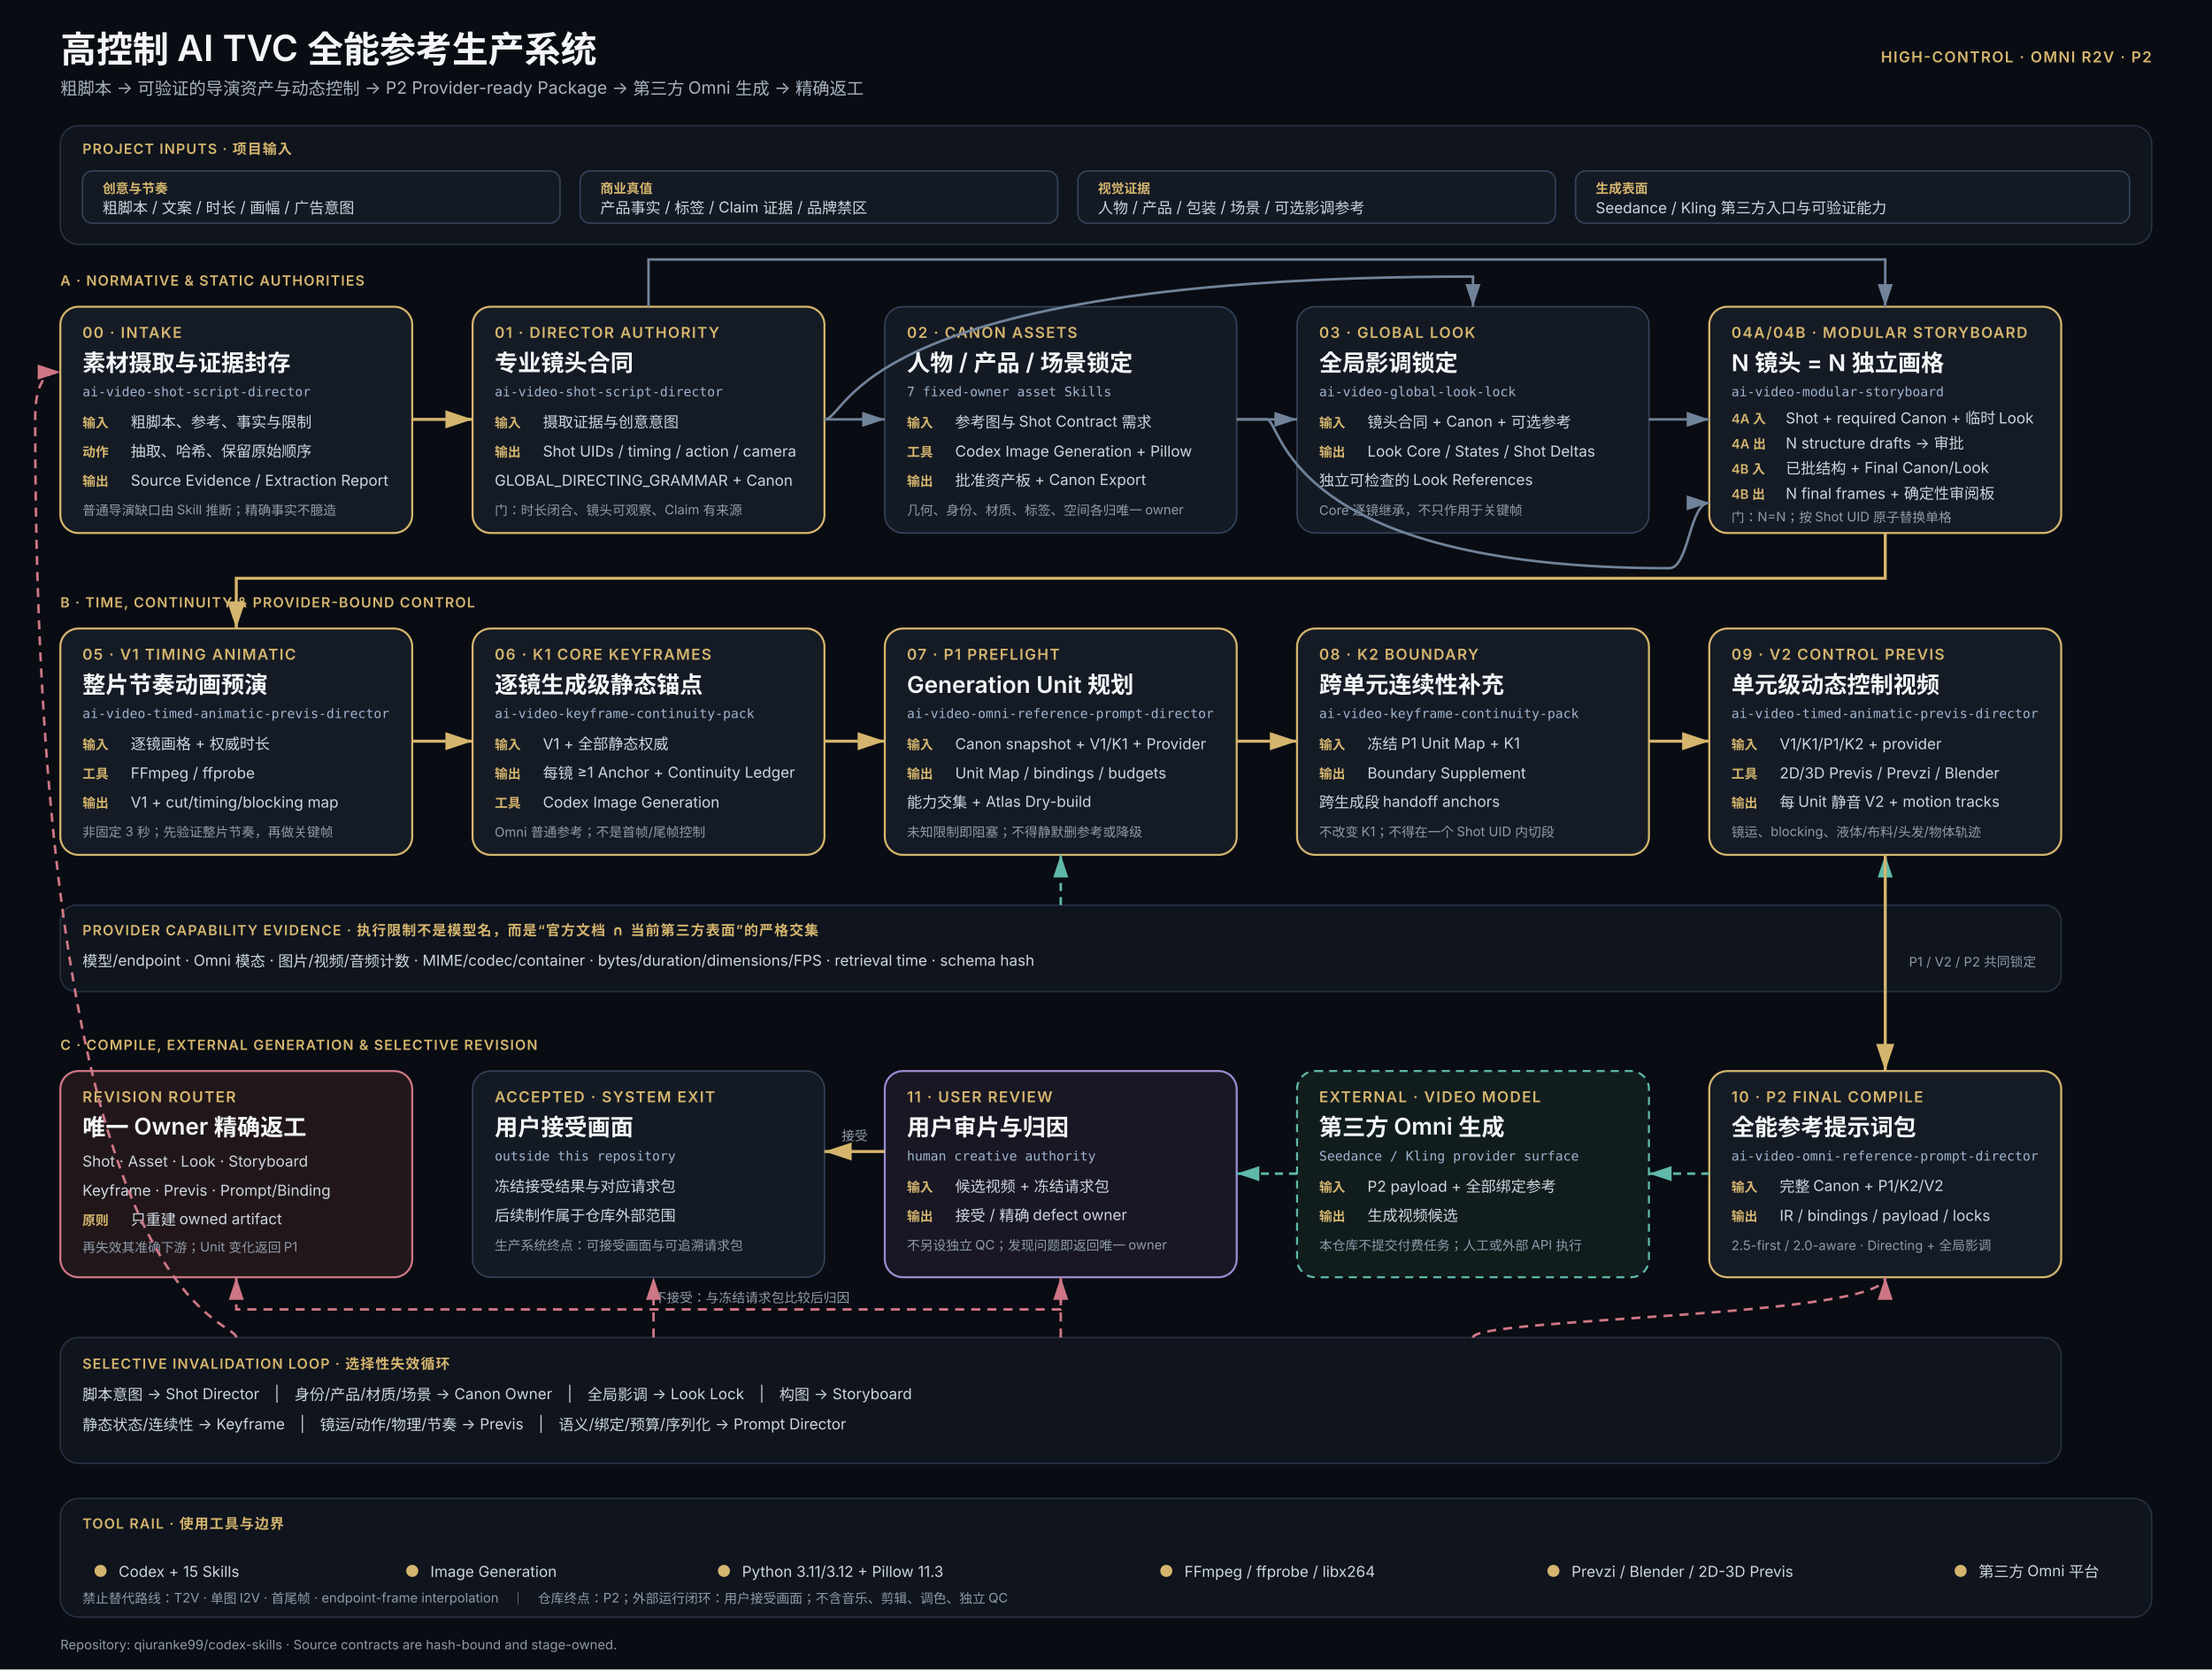
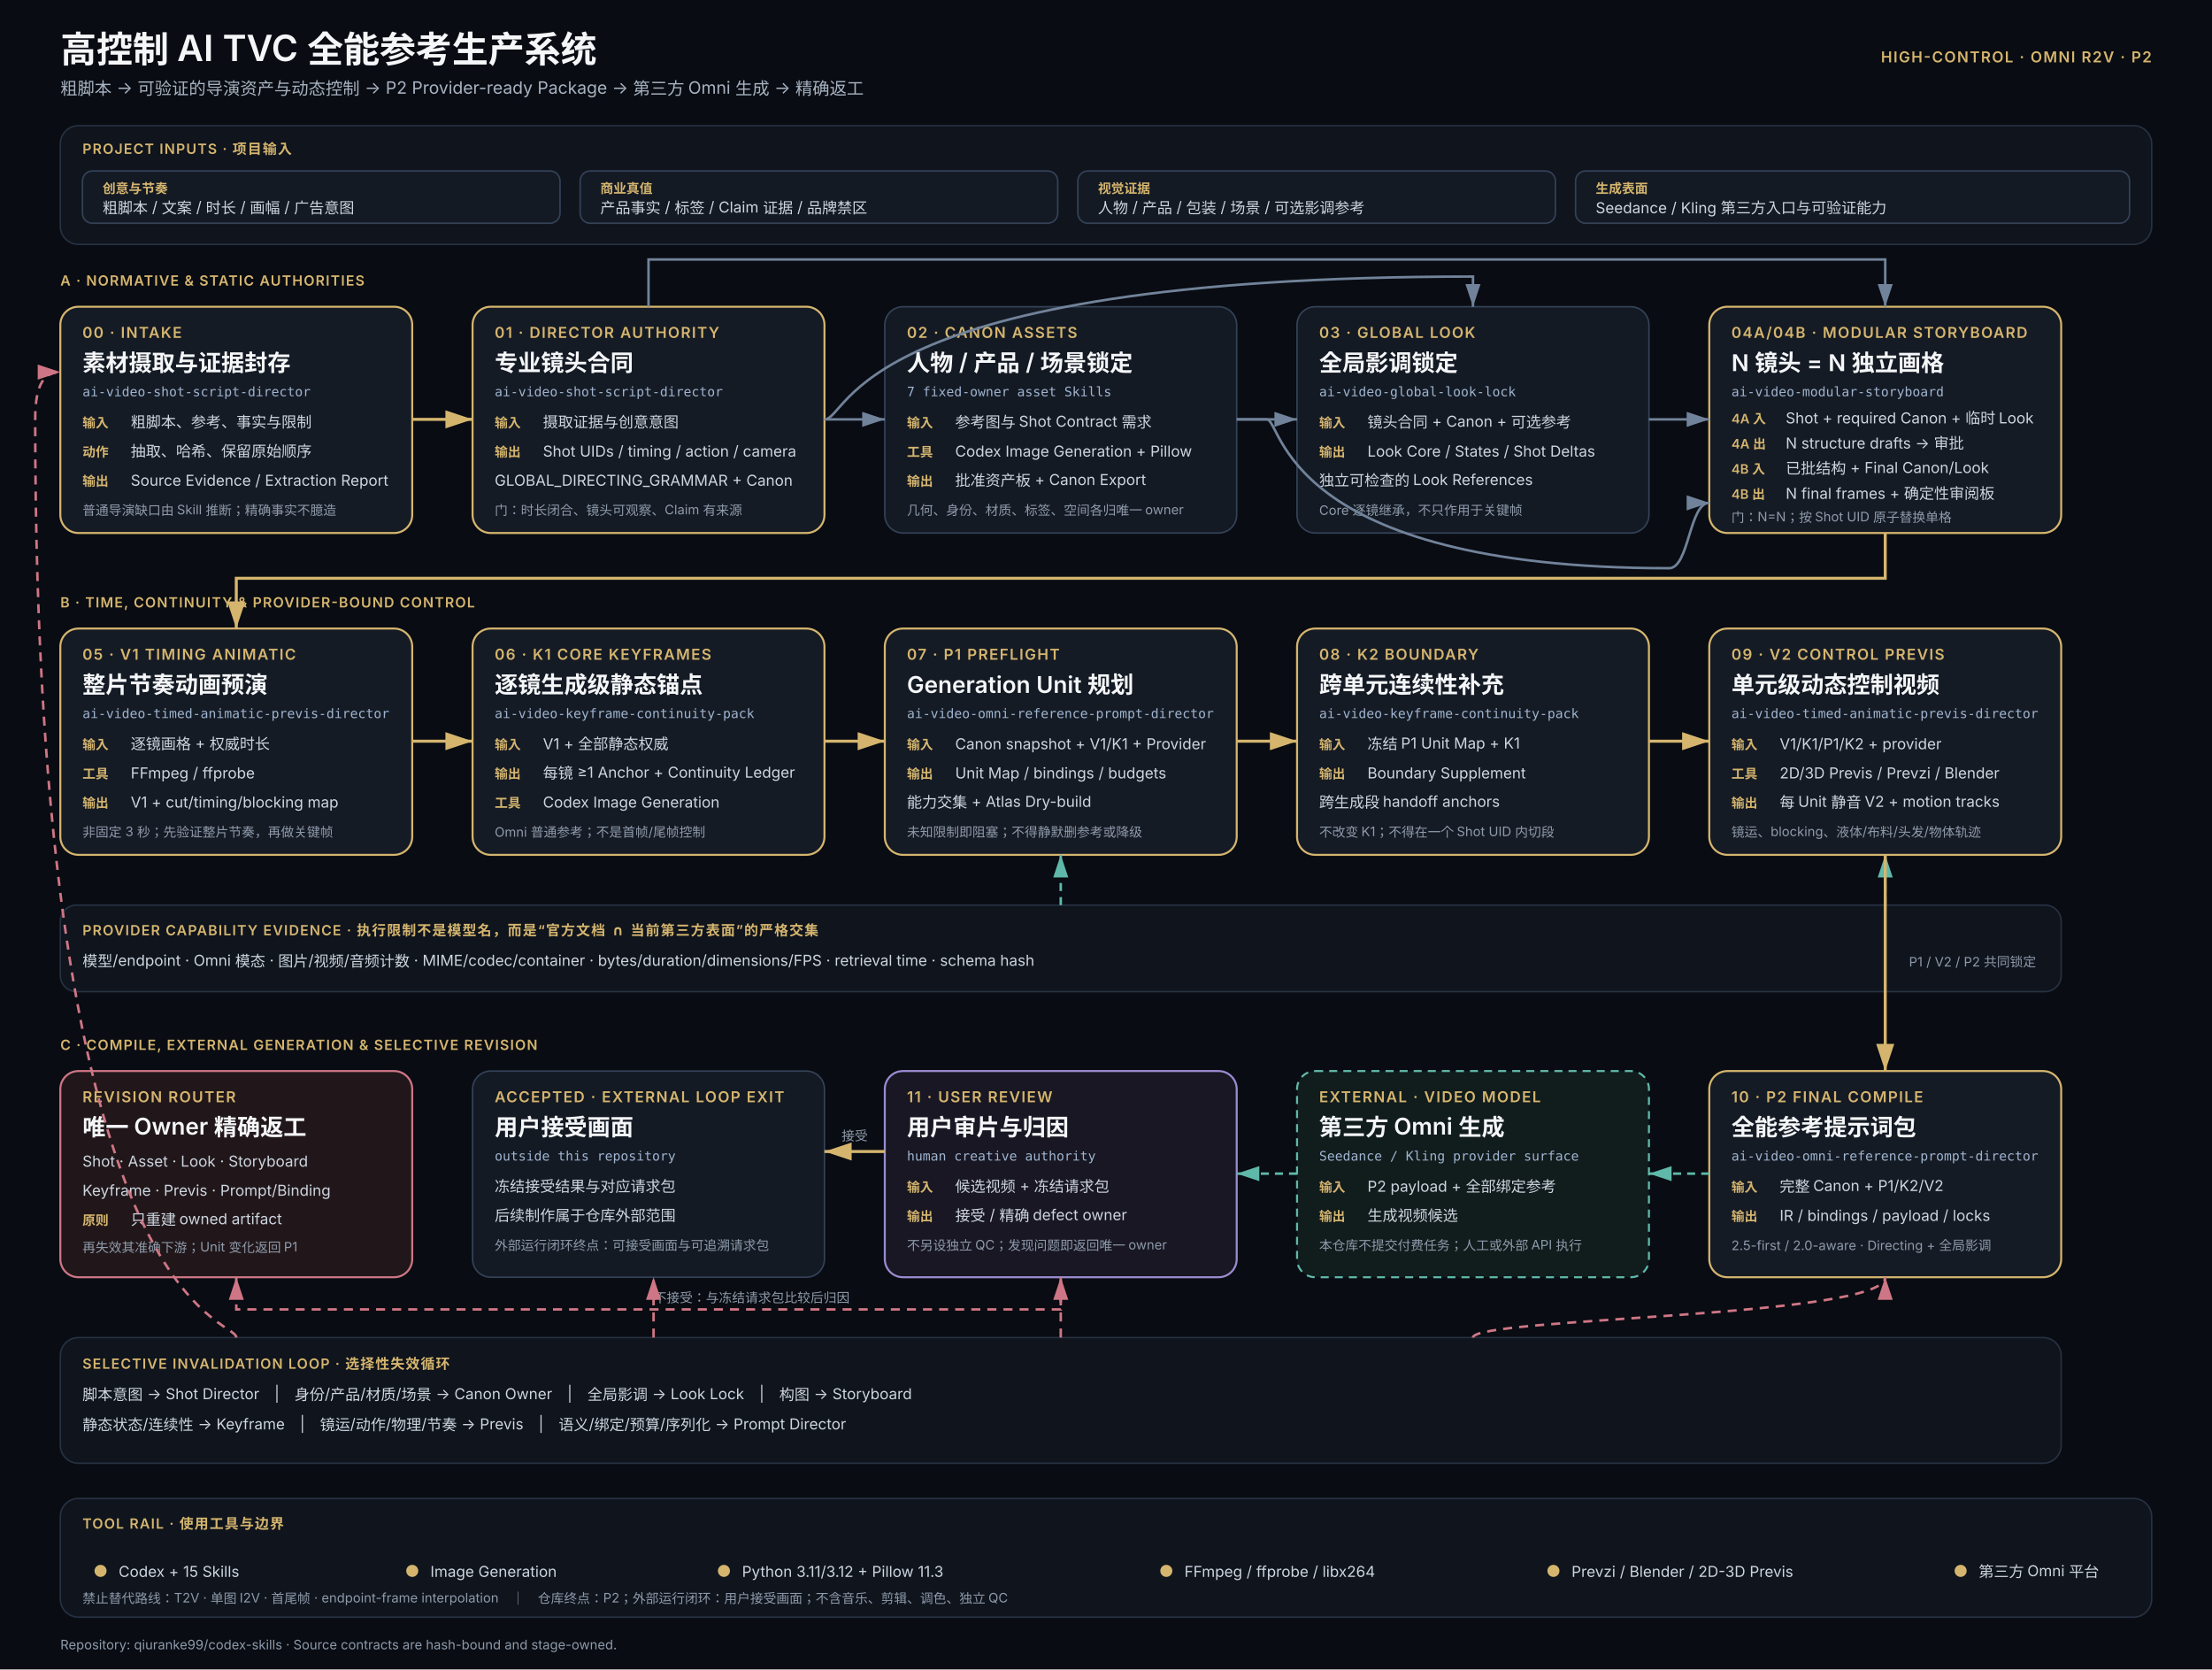
<svg xmlns="http://www.w3.org/2000/svg" width="2200" height="1660" viewBox="0 0 2200 1660" role="img" aria-labelledby="title desc">
  <defs>
    <style>
      .bg { fill: #090c12; }
      .band { fill: #0f141d; stroke: #263142; stroke-width: 1.5; }
      .card { fill: #141a24; stroke: #344258; stroke-width: 1.5; }
      .card-core { fill: #151b25; stroke: #d5b56e; stroke-width: 2; }
      .card-external { fill: #111c1d; stroke: #5fb9aa; stroke-width: 2; stroke-dasharray: 8 6; }
      .card-review { fill: #181723; stroke: #9b8bd1; stroke-width: 2; }
      .card-alert { fill: #21171a; stroke: #ce7685; stroke-width: 2; }
      .stage { fill: #d5b56e; font: 600 15px Inter, "Noto Sans SC", "Microsoft YaHei", sans-serif; letter-spacing: 1.2px; }
      .title { fill: #f4f6f8; font: 600 23px Inter, "Noto Sans SC", "Microsoft YaHei", sans-serif; }
      .skill { fill: #9fb4cf; font: 500 13px ui-monospace, SFMono-Regular, Menlo, Consolas, monospace; }
      .body { fill: #cdd5df; font: 400 15px Inter, "Noto Sans SC", "Microsoft YaHei", sans-serif; }
      .muted { fill: #8e9aaa; font: 400 13px Inter, "Noto Sans SC", "Microsoft YaHei", sans-serif; }
      .label { fill: #d5b56e; font: 600 13px Inter, "Noto Sans SC", "Microsoft YaHei", sans-serif; }
      .header { fill: #f4f6f8; font: 600 36px Inter, "Noto Sans SC", "Microsoft YaHei", sans-serif; }
      .subhead { fill: #a7b2c1; font: 400 17px Inter, "Noto Sans SC", "Microsoft YaHei", sans-serif; }
      .lane { fill: #d5b56e; font: 600 14px Inter, "Noto Sans SC", "Microsoft YaHei", sans-serif; letter-spacing: 1px; }
      .arrow { fill: none; stroke: #71839a; stroke-width: 2.5; marker-end: url(#arrow); }
      .arrow-gold { fill: none; stroke: #d5b56e; stroke-width: 3; marker-end: url(#arrow-gold); }
      .arrow-return { fill: none; stroke: #ce7685; stroke-width: 2.5; stroke-dasharray: 9 7; marker-end: url(#arrow-return); }
      .arrow-external { fill: none; stroke: #5fb9aa; stroke-width: 2.5; stroke-dasharray: 8 6; marker-end: url(#arrow-external); }
      .dot { fill: #d5b56e; }
    </style>
    <marker id="arrow" markerWidth="10" markerHeight="10" refX="9" refY="3" orient="auto" markerUnits="strokeWidth">
      <path d="M0,0 L0,6 L9,3 z" fill="#71839a" />
    </marker>
    <marker id="arrow-gold" markerWidth="10" markerHeight="10" refX="9" refY="3" orient="auto" markerUnits="strokeWidth">
      <path d="M0,0 L0,6 L9,3 z" fill="#d5b56e" />
    </marker>
    <marker id="arrow-return" markerWidth="10" markerHeight="10" refX="9" refY="3" orient="auto" markerUnits="strokeWidth">
      <path d="M0,0 L0,6 L9,3 z" fill="#ce7685" />
    </marker>
    <marker id="arrow-external" markerWidth="10" markerHeight="10" refX="9" refY="3" orient="auto" markerUnits="strokeWidth">
      <path d="M0,0 L0,6 L9,3 z" fill="#5fb9aa" />
    </marker>
  </defs>
  <rect class="bg" width="2200" height="1660" />
  <text x="60" y="62" class="header">高控制 AI TVC 全能参考生产系统</text>
  <text x="60" y="94" class="subhead">粗脚本 → 可验证的导演资产与动态控制 → P2 Provider-ready Package → 第三方 Omni 生成 → 精确返工</text>
  <text x="2140" y="62" text-anchor="end" class="stage">HIGH-CONTROL · OMNI R2V · P2</text>
  <rect x="60" y="125" width="2080" height="118" rx="18" class="band" />
  <text x="82" y="153" class="lane">PROJECT INPUTS · 项目输入</text>
  <g>
    <rect x="82" y="170" width="475" height="52" rx="10" class="card" />
    <text x="102" y="192" class="label">创意与节奏</text>
    <text x="102" y="212" class="body">粗脚本 / 文案 / 时长 / 画幅 / 广告意图</text>
    <rect x="577" y="170" width="475" height="52" rx="10" class="card" />
    <text x="597" y="192" class="label">商业真值</text>
    <text x="597" y="212" class="body">产品事实 / 标签 / Claim 证据 / 品牌禁区</text>
    <rect x="1072" y="170" width="475" height="52" rx="10" class="card" />
    <text x="1092" y="192" class="label">视觉证据</text>
    <text x="1092" y="212" class="body">人物 / 产品 / 包装 / 场景 / 可选影调参考</text>
    <rect x="1567" y="170" width="551" height="52" rx="10" class="card" />
    <text x="1587" y="192" class="label">生成表面</text>
    <text x="1587" y="212" class="body">Seedance / Kling 第三方入口与可验证能力</text>
  </g>
  <text x="60" y="284" class="lane">A · NORMATIVE &amp; STATIC AUTHORITIES</text>
  <g transform="translate(60 305)">
    <rect width="350" height="225" rx="18" class="card-core" />
    <text x="22" y="31" class="stage">00 · INTAKE</text>
    <text x="22" y="64" class="title">素材摄取与证据封存</text>
    <text x="22" y="89" class="skill">ai-video-shot-script-director</text>
    <text x="22" y="120" class="label">输入</text>
    <text x="70" y="120" class="body">粗脚本、参考、事实与限制</text>
    <text x="22" y="149" class="label">动作</text>
    <text x="70" y="149" class="body">抽取、哈希、保留原始顺序</text>
    <text x="22" y="178" class="label">输出</text>
    <text x="70" y="178" class="body">Source Evidence / Extraction Report</text>
    <text x="22" y="207" class="muted">普通导演缺口由 Skill 推断；精确事实不臆造</text>
  </g>
  <g transform="translate(470 305)">
    <rect width="350" height="225" rx="18" class="card-core" />
    <text x="22" y="31" class="stage">01 · DIRECTOR AUTHORITY</text>
    <text x="22" y="64" class="title">专业镜头合同</text>
    <text x="22" y="89" class="skill">ai-video-shot-script-director</text>
    <text x="22" y="120" class="label">输入</text>
    <text x="70" y="120" class="body">摄取证据与创意意图</text>
    <text x="22" y="149" class="label">输出</text>
    <text x="70" y="149" class="body">Shot UIDs / timing / action / camera</text>
    <text x="22" y="178" class="body">GLOBAL_DIRECTING_GRAMMAR + Canon</text>
    <text x="22" y="207" class="muted">门：时长闭合、镜头可观察、Claim 有来源</text>
  </g>
  <g transform="translate(880 305)">
    <rect width="350" height="225" rx="18" class="card" />
    <text x="22" y="31" class="stage">02 · CANON ASSETS</text>
    <text x="22" y="64" class="title">人物 / 产品 / 场景锁定</text>
    <text x="22" y="89" class="skill">7 fixed-owner asset Skills</text>
    <text x="22" y="120" class="label">输入</text>
    <text x="70" y="120" class="body">参考图与 Shot Contract 需求</text>
    <text x="22" y="149" class="label">工具</text>
    <text x="70" y="149" class="body">Codex Image Generation + Pillow</text>
    <text x="22" y="178" class="label">输出</text>
    <text x="70" y="178" class="body">批准资产板 + Canon Export</text>
    <text x="22" y="207" class="muted">几何、身份、材质、标签、空间各归唯一 owner</text>
  </g>
  <g transform="translate(1290 305)">
    <rect width="350" height="225" rx="18" class="card" />
    <text x="22" y="31" class="stage">03 · GLOBAL LOOK</text>
    <text x="22" y="64" class="title">全局影调锁定</text>
    <text x="22" y="89" class="skill">ai-video-global-look-lock</text>
    <text x="22" y="120" class="label">输入</text>
    <text x="70" y="120" class="body">镜头合同 + Canon + 可选参考</text>
    <text x="22" y="149" class="label">输出</text>
    <text x="70" y="149" class="body">Look Core / States / Shot Deltas</text>
    <text x="22" y="178" class="body">独立可检查的 Look References</text>
    <text x="22" y="207" class="muted">Core 逐镜继承，不只作用于关键帧</text>
  </g>
  <g transform="translate(1700 305)">
    <rect width="350" height="225" rx="18" class="card-core" />
    <text x="22" y="31" class="stage">04A/04B · MODULAR STORYBOARD</text>
    <text x="22" y="64" class="title">N 镜头 = N 独立画格</text>
    <text x="22" y="89" class="skill">ai-video-modular-storyboard</text>
    <text x="22" y="116" class="label">4A 入</text>
    <text x="76" y="116" class="body">Shot + required Canon + 临时 Look</text>
    <text x="22" y="141" class="label">4A 出</text>
    <text x="76" y="141" class="body">N structure drafts → 审批</text>
    <text x="22" y="166" class="label">4B 入</text>
    <text x="76" y="166" class="body">已批结构 + Final Canon/Look</text>
    <text x="22" y="191" class="label">4B 出</text>
    <text x="76" y="191" class="body">N final frames + 确定性审阅板</text>
    <text x="22" y="214" class="muted">门：N=N；按 Shot UID 原子替换单格</text>
  </g>
  <path d="M410 417 H470" class="arrow-gold" />
  <path d="M820 417 H880" class="arrow" />
  <path d="M820 417 C845 417 845 275 1465 275 V305" class="arrow" />
  <path d="M1230 417 H1290" class="arrow" />
  <path d="M645 305 V258 H1875 V305" class="arrow" />
  <path d="M1230 417 H1260 C1275 417 1275 565 1660 565 C1680 565 1680 500 1700 500" class="arrow" />
  <path d="M1640 417 H1700" class="arrow" />
  <text x="60" y="604" class="lane">B · TIME, CONTINUITY &amp; PROVIDER-BOUND CONTROL</text>
  <g transform="translate(60 625)">
    <rect width="350" height="225" rx="18" class="card-core" />
    <text x="22" y="31" class="stage">05 · V1 TIMING ANIMATIC</text>
    <text x="22" y="64" class="title">整片节奏动画预演</text>
    <text x="22" y="89" class="skill">ai-video-timed-animatic-previs-director</text>
    <text x="22" y="120" class="label">输入</text>
    <text x="70" y="120" class="body">逐镜画格 + 权威时长</text>
    <text x="22" y="149" class="label">工具</text>
    <text x="70" y="149" class="body">FFmpeg / ffprobe</text>
    <text x="22" y="178" class="label">输出</text>
    <text x="70" y="178" class="body">V1 + cut/timing/blocking map</text>
    <text x="22" y="207" class="muted">非固定 3 秒；先验证整片节奏，再做关键帧</text>
  </g>
  <g transform="translate(470 625)">
    <rect width="350" height="225" rx="18" class="card-core" />
    <text x="22" y="31" class="stage">06 · K1 CORE KEYFRAMES</text>
    <text x="22" y="64" class="title">逐镜生成级静态锚点</text>
    <text x="22" y="89" class="skill">ai-video-keyframe-continuity-pack</text>
    <text x="22" y="120" class="label">输入</text>
    <text x="70" y="120" class="body">V1 + 全部静态权威</text>
    <text x="22" y="149" class="label">输出</text>
    <text x="70" y="149" class="body">每镜 ≥1 Anchor + Continuity Ledger</text>
    <text x="22" y="178" class="label">工具</text>
    <text x="70" y="178" class="body">Codex Image Generation</text>
    <text x="22" y="207" class="muted">Omni 普通参考；不是首帧/尾帧控制</text>
  </g>
  <g transform="translate(880 625)">
    <rect width="350" height="225" rx="18" class="card-core" />
    <text x="22" y="31" class="stage">07 · P1 PREFLIGHT</text>
    <text x="22" y="64" class="title">Generation Unit 规划</text>
    <text x="22" y="89" class="skill">ai-video-omni-reference-prompt-director</text>
    <text x="22" y="120" class="label">输入</text>
    <text x="70" y="120" class="body">Canon snapshot + V1/K1 + Provider</text>
    <text x="22" y="149" class="label">输出</text>
    <text x="70" y="149" class="body">Unit Map / bindings / budgets</text>
    <text x="22" y="178" class="body">能力交集 + Atlas Dry-build</text>
    <text x="22" y="207" class="muted">未知限制即阻塞；不得静默删参考或降级</text>
  </g>
  <g transform="translate(1290 625)">
    <rect width="350" height="225" rx="18" class="card-core" />
    <text x="22" y="31" class="stage">08 · K2 BOUNDARY</text>
    <text x="22" y="64" class="title">跨单元连续性补充</text>
    <text x="22" y="89" class="skill">ai-video-keyframe-continuity-pack</text>
    <text x="22" y="120" class="label">输入</text>
    <text x="70" y="120" class="body">冻结 P1 Unit Map + K1</text>
    <text x="22" y="149" class="label">输出</text>
    <text x="70" y="149" class="body">Boundary Supplement</text>
    <text x="22" y="178" class="body">跨生成段 handoff anchors</text>
    <text x="22" y="207" class="muted">不改变 K1；不得在一个 Shot UID 内切段</text>
  </g>
  <g transform="translate(1700 625)">
    <rect width="350" height="225" rx="18" class="card-core" />
    <text x="22" y="31" class="stage">09 · V2 CONTROL PREVIS</text>
    <text x="22" y="64" class="title">单元级动态控制视频</text>
    <text x="22" y="89" class="skill">ai-video-timed-animatic-previs-director</text>
    <text x="22" y="120" class="label">输入</text>
    <text x="70" y="120" class="body">V1/K1/P1/K2 + provider</text>
    <text x="22" y="149" class="label">工具</text>
    <text x="70" y="149" class="body">2D/3D Previs / Prevzi / Blender</text>
    <text x="22" y="178" class="label">输出</text>
    <text x="70" y="178" class="body">每 Unit 静音 V2 + motion tracks</text>
    <text x="22" y="207" class="muted">镜运、blocking、液体/布料/头发/物体轨迹</text>
  </g>
  <path d="M1875 530 V575 H235 V625" class="arrow-gold" />
  <path d="M410 737 H470" class="arrow-gold" />
  <path d="M820 737 H880" class="arrow-gold" />
  <path d="M1230 737 H1290" class="arrow-gold" />
  <path d="M1640 737 H1700" class="arrow-gold" />
  <g transform="translate(60 900)">
    <rect width="1990" height="86" rx="16" class="band" />
    <text x="22" y="30" class="lane">PROVIDER CAPABILITY EVIDENCE · 执行限制不是模型名，而是“官方文档 ∩ 当前第三方表面”的严格交集</text>
    <text x="22" y="61" class="body">模型/endpoint · Omni 模态 · 图片/视频/音频计数 · MIME/codec/container · bytes/duration/dimensions/FPS · retrieval time · schema hash</text>
    <text x="1965" y="61" text-anchor="end" class="muted">P1 / V2 / P2 共同锁定</text>
  </g>
  <path d="M1055 900 V850" class="arrow-external" />
  <path d="M1875 900 V850" class="arrow-external" />
  <text x="60" y="1044" class="lane">C · COMPILE, EXTERNAL GENERATION &amp; SELECTIVE REVISION</text>
  <g transform="translate(1700 1065)">
    <rect width="350" height="205" rx="18" class="card-core" />
    <text x="22" y="31" class="stage">10 · P2 FINAL COMPILE</text>
    <text x="22" y="64" class="title">全能参考提示词包</text>
    <text x="22" y="89" class="skill">ai-video-omni-reference-prompt-director</text>
    <text x="22" y="120" class="label">输入</text>
    <text x="70" y="120" class="body">完整 Canon + P1/K2/V2</text>
    <text x="22" y="149" class="label">输出</text>
    <text x="70" y="149" class="body">IR / bindings / payload / locks</text>
    <text x="22" y="178" class="muted">2.5-first / 2.0-aware · Directing + 全局影调</text>
  </g>
  <g transform="translate(1290 1065)">
    <rect width="350" height="205" rx="18" class="card-external" />
    <text x="22" y="31" class="stage">EXTERNAL · VIDEO MODEL</text>
    <text x="22" y="64" class="title">第三方 Omni 生成</text>
    <text x="22" y="89" class="skill">Seedance / Kling provider surface</text>
    <text x="22" y="120" class="label">输入</text>
    <text x="70" y="120" class="body">P2 payload + 全部绑定参考</text>
    <text x="22" y="149" class="label">输出</text>
    <text x="70" y="149" class="body">生成视频候选</text>
    <text x="22" y="178" class="muted">本仓库不提交付费任务；人工或外部 API 执行</text>
  </g>
  <g transform="translate(880 1065)">
    <rect width="350" height="205" rx="18" class="card-review" />
    <text x="22" y="31" class="stage">11 · USER REVIEW</text>
    <text x="22" y="64" class="title">用户审片与归因</text>
    <text x="22" y="89" class="skill">human creative authority</text>
    <text x="22" y="120" class="label">输入</text>
    <text x="70" y="120" class="body">候选视频 + 冻结请求包</text>
    <text x="22" y="149" class="label">输出</text>
    <text x="70" y="149" class="body">接受 / 精确 defect owner</text>
    <text x="22" y="178" class="muted">不另设独立 QC；发现问题即返回唯一 owner</text>
  </g>
  <g transform="translate(470 1065)">
    <rect width="350" height="205" rx="18" class="card" />
-     <text x="22" y="31" class="stage">ACCEPTED · SYSTEM EXIT</text>
+     <text x="22" y="31" class="stage">ACCEPTED · EXTERNAL LOOP EXIT</text>
    <text x="22" y="64" class="title">用户接受画面</text>
    <text x="22" y="89" class="skill">outside this repository</text>
    <text x="22" y="120" class="body">冻结接受结果与对应请求包</text>
    <text x="22" y="149" class="body">后续制作属于仓库外部范围</text>
-     <text x="22" y="178" class="muted">生产系统终点：可接受画面与可追溯请求包</text>
+     <text x="22" y="178" class="muted">外部运行闭环终点：可接受画面与可追溯请求包</text>
  </g>
  <g transform="translate(60 1065)">
    <rect width="350" height="205" rx="18" class="card-alert" />
    <text x="22" y="31" class="stage">REVISION ROUTER</text>
    <text x="22" y="64" class="title">唯一 Owner 精确返工</text>
    <text x="22" y="95" class="body">Shot · Asset · Look · Storyboard</text>
    <text x="22" y="124" class="body">Keyframe · Previs · Prompt/Binding</text>
    <text x="22" y="153" class="label">原则</text>
    <text x="70" y="153" class="body">只重建 owned artifact</text>
    <text x="22" y="180" class="muted">再失效其准确下游；Unit 变化返回 P1</text>
  </g>
  <path d="M1875 850 V1065" class="arrow-gold" />
  <path d="M1700 1167 H1640" class="arrow-external" />
  <path d="M1290 1167 H1230" class="arrow-external" />
  <path d="M880 1145 H820" class="arrow-gold" />
  <text x="850" y="1134" text-anchor="middle" class="muted">接受</text>
  <path d="M1055 1270 V1302 H235 V1270" class="arrow-return" />
  <text x="650" y="1295" class="muted">不接受：与冻结请求包比较后归因</text>
  <rect x="60" y="1330" width="1990" height="125" rx="18" class="band" />
  <text x="82" y="1361" class="lane">SELECTIVE INVALIDATION LOOP · 选择性失效循环</text>
  <text x="82" y="1392" class="body">脚本意图 → Shot Director　|　身份/产品/材质/场景 → Canon Owner　|　全局影调 → Look Lock　|　构图 → Storyboard</text>
  <text x="82" y="1422" class="body">静态状态/连续性 → Keyframe　|　镜运/动作/物理/节奏 → Previs　|　语义/绑定/预算/序列化 → Prompt Director</text>
  <path d="M235 1330 C235 1310 35 1310 35 417 C35 380 45 370 60 370" class="arrow-return" />
  <path d="M650 1330 C650 1312 650 1295 650 1270" class="arrow-return" />
  <path d="M1055 1330 C1055 1310 1055 1290 1055 1270" class="arrow-return" />
  <path d="M1465 1330 C1465 1310 1875 1310 1875 1270" class="arrow-return" />
  <rect x="60" y="1490" width="2080" height="118" rx="18" class="band" />
  <text x="82" y="1520" class="lane">TOOL RAIL · 使用工具与边界</text>
  <circle cx="100" cy="1562" r="6" class="dot" />
  <text x="118" y="1568" class="body">Codex + 15 Skills</text>
  <circle cx="410" cy="1562" r="6" class="dot" />
  <text x="428" y="1568" class="body">Image Generation</text>
  <circle cx="720" cy="1562" r="6" class="dot" />
  <text x="738" y="1568" class="body">Python 3.11/3.12 + Pillow 11.3</text>
  <circle cx="1160" cy="1562" r="6" class="dot" />
  <text x="1178" y="1568" class="body">FFmpeg / ffprobe / libx264</text>
  <circle cx="1545" cy="1562" r="6" class="dot" />
  <text x="1563" y="1568" class="body">Prevzi / Blender / 2D-3D Previs</text>
  <circle cx="1950" cy="1562" r="6" class="dot" />
  <text x="1968" y="1568" class="body">第三方 Omni 平台</text>
  <text x="82" y="1594" class="muted">禁止替代路线：T2V · 单图 I2V · 首尾帧 · endpoint-frame interpolation　｜　仓库终点：P2；外部运行闭环：用户接受画面；不含音乐、剪辑、调色、独立 QC</text>
  <text x="60" y="1640" class="muted">Repository: qiuranke99/codex-skills · Source contracts are hash-bound and stage-owned.</text>
</svg>
